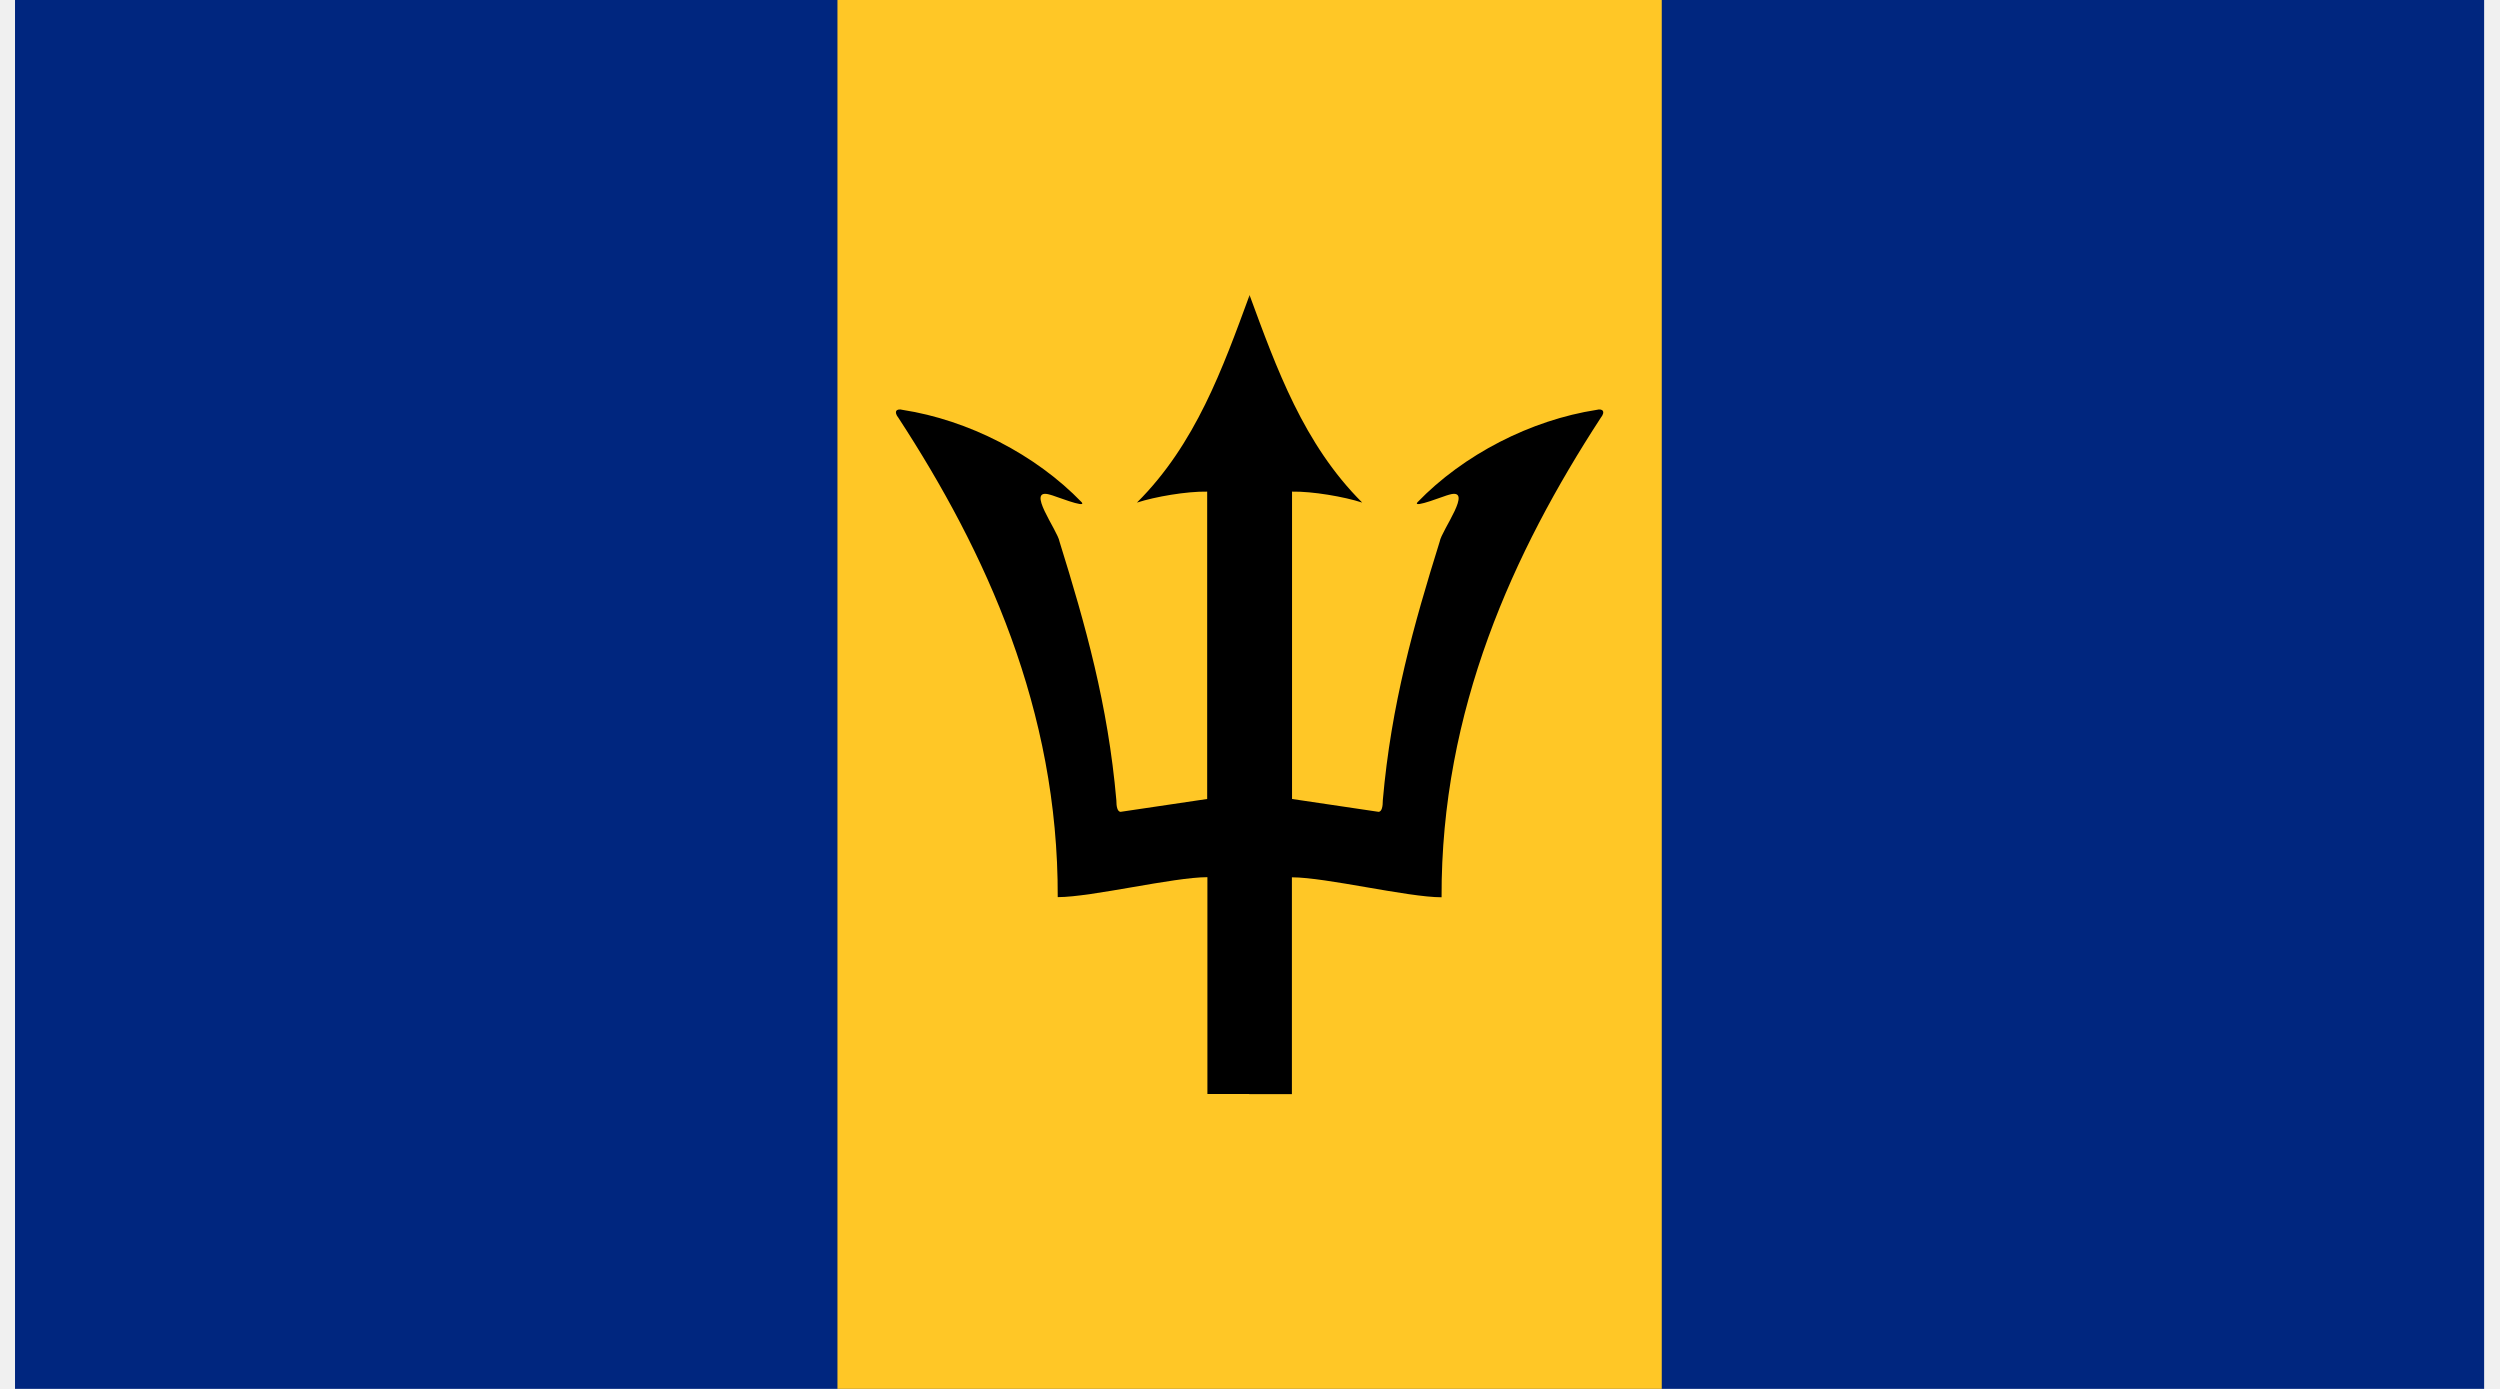
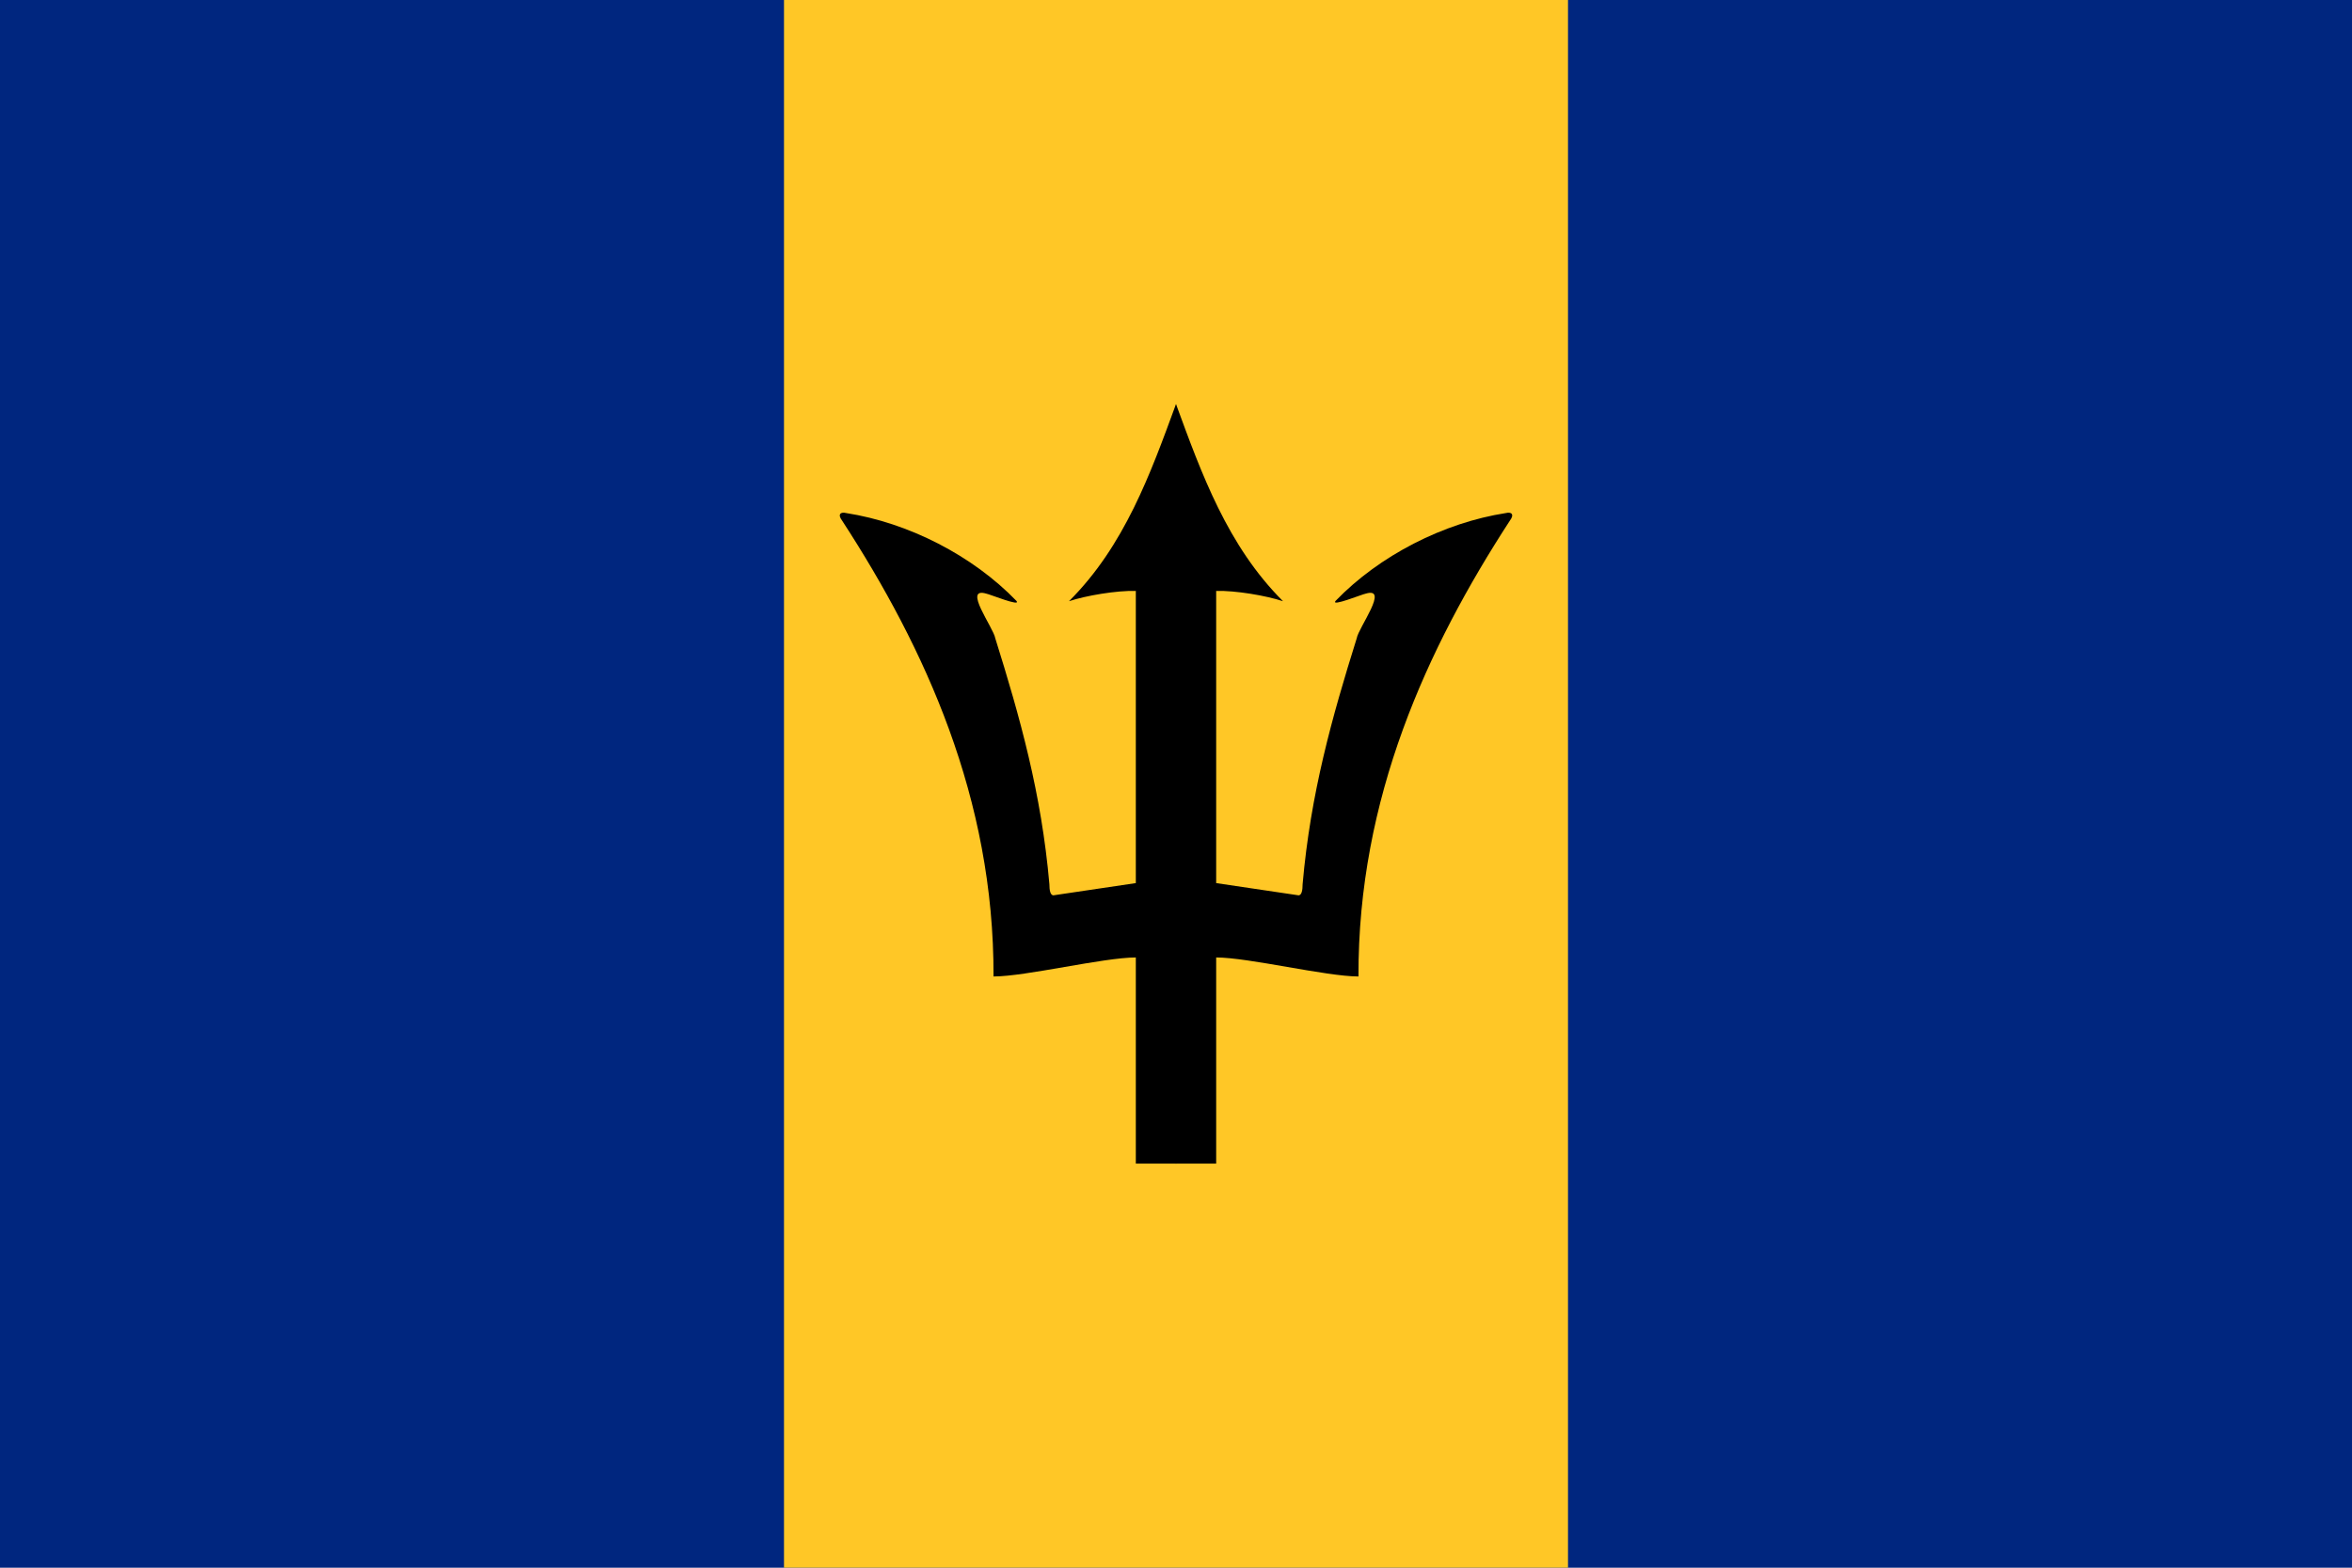
- <svg xmlns="http://www.w3.org/2000/svg" width="54" height="30" viewBox="0 0 54 30" fill="none">
-   <g clip-path="url(#clip0_93_20147)">
-     <path d="M53.699 -2.806H0.282V32.805H53.699V-2.806Z" fill="#00267F" />
-     <path d="M35.894 -2.806H18.089V32.805H35.894V-2.806Z" fill="#FFC726" />
-     <path d="M26.991 6.375C26.411 7.953 25.825 9.594 24.558 10.856C24.95 10.728 25.636 10.611 26.075 10.619V17.258L24.202 17.536C24.136 17.528 24.113 17.425 24.113 17.283C23.933 15.222 23.444 13.492 22.886 11.7C22.847 11.456 22.133 10.522 22.683 10.686C22.75 10.697 23.48 10.992 23.366 10.85C22.369 9.817 20.913 9.072 19.494 8.853C19.369 8.819 19.294 8.886 19.408 9.028C21.291 11.917 22.861 15.328 22.847 19.378C23.577 19.378 25.347 18.947 26.08 18.947V23.631H27.002L27.213 10.55L26.991 6.375Z" fill="black" />
-     <path d="M26.991 6.375C27.572 7.953 28.158 9.594 29.424 10.856C29.033 10.728 28.347 10.611 27.908 10.619V17.258L29.78 17.536C29.847 17.528 29.869 17.425 29.869 17.283C30.049 15.222 30.538 13.492 31.097 11.7C31.136 11.456 31.849 10.522 31.299 10.686C31.233 10.697 30.502 10.992 30.616 10.85C31.613 9.817 33.069 9.072 34.488 8.853C34.613 8.819 34.688 8.886 34.574 9.028C32.694 11.919 31.124 15.331 31.138 19.381C30.408 19.381 28.638 18.95 27.905 18.95V23.633H26.983L26.772 10.553L26.991 6.375Z" fill="black" />
-   </g>
-   <defs>
-     <clipPath id="clip0_93_20147">
-       <rect width="53.333" height="30" fill="white" transform="translate(0.324219)" />
-     </clipPath>
-   </defs>
+ <svg xmlns="http://www.w3.org/2000/svg" xmlns:xlink="http://www.w3.org/1999/xlink" width="1500" height="1000" viewBox="0 0 24000 16000">
+   <path fill="#00267f" d="M0 0h24000v16000H0z" />
+   <path fill="#ffc726" d="M8000 0h8000v16000H8000z" />
+   <path id="a" fill="#000" d="M12000 4124c-260 709-525 1447-1092 2012 176-58 484-110 682-105v2982l-842 125c-30-3-40-50-40-114-81-926-300-1704-552-2509-18-110-337-530-91-456 30 4 359 138 307 74-448-464-1103-798-1739-897-56-14-89 14-39 79 844 1299 1550 2832 1544 4651 328 0 1123-194 1452-194v2104h415l95-5876z" />
+   <use xlink:href="#a" transform="matrix(-1 0 0 1 24000 0)" />
</svg>
